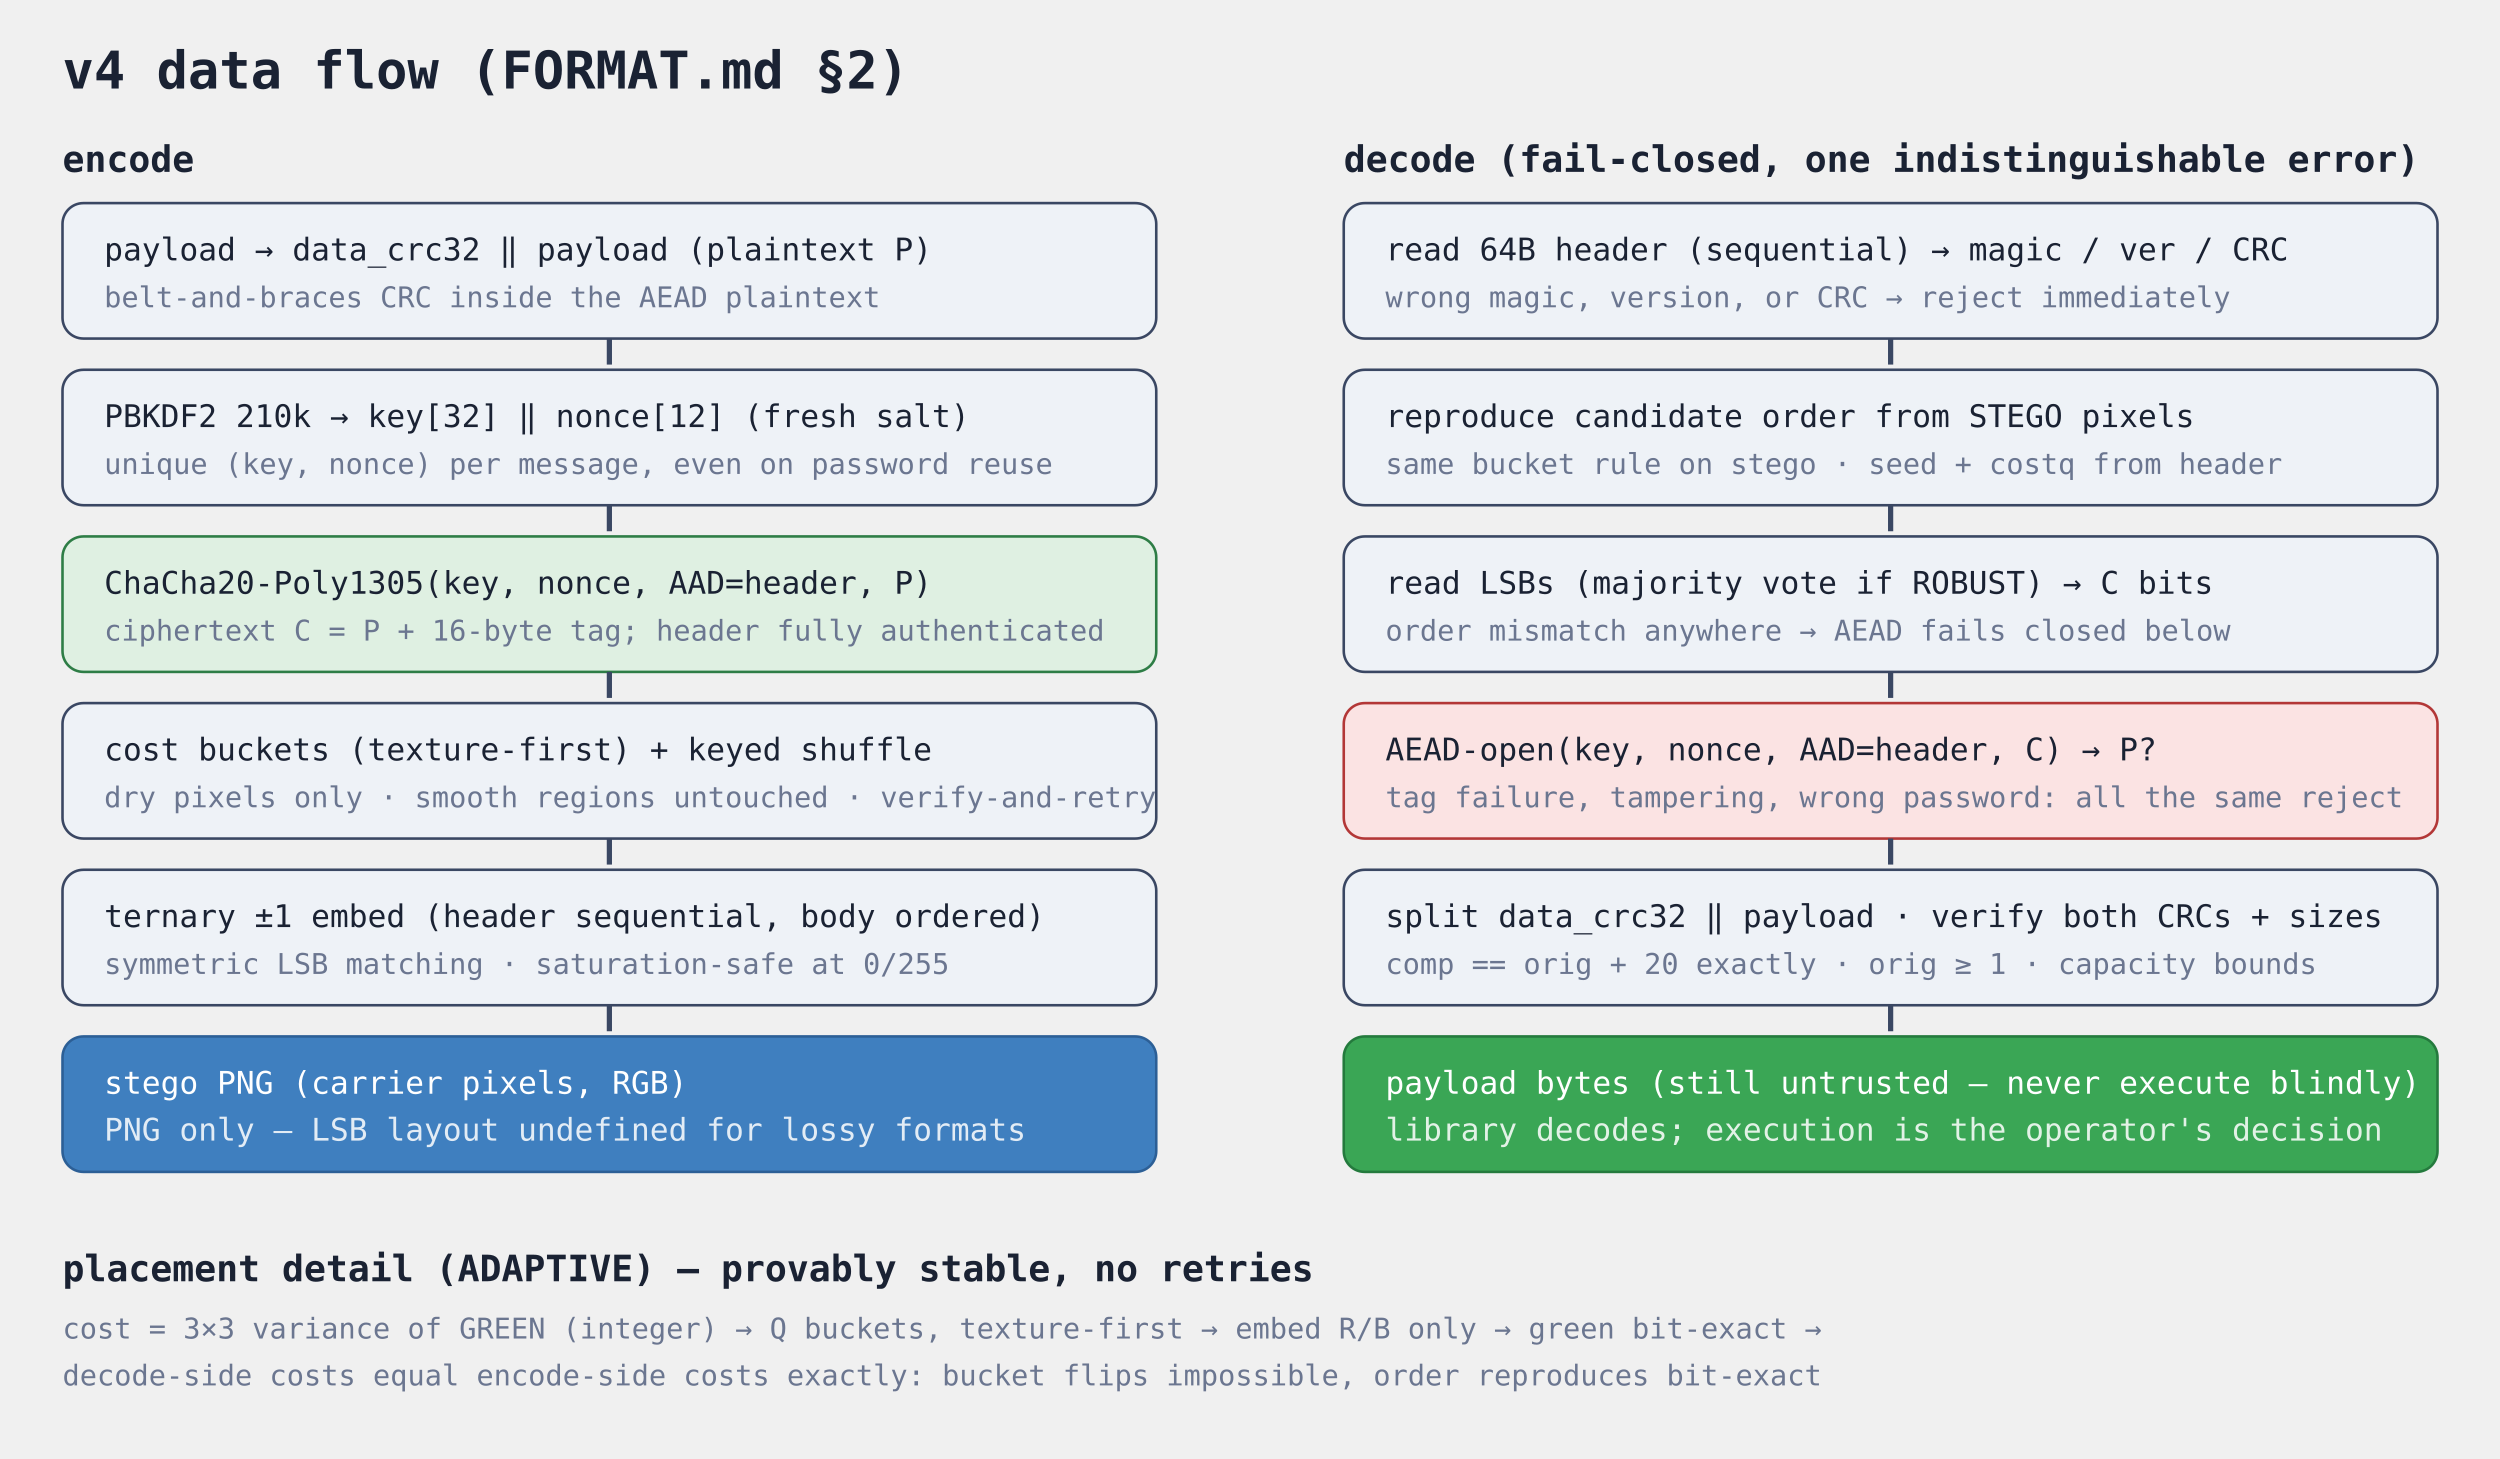
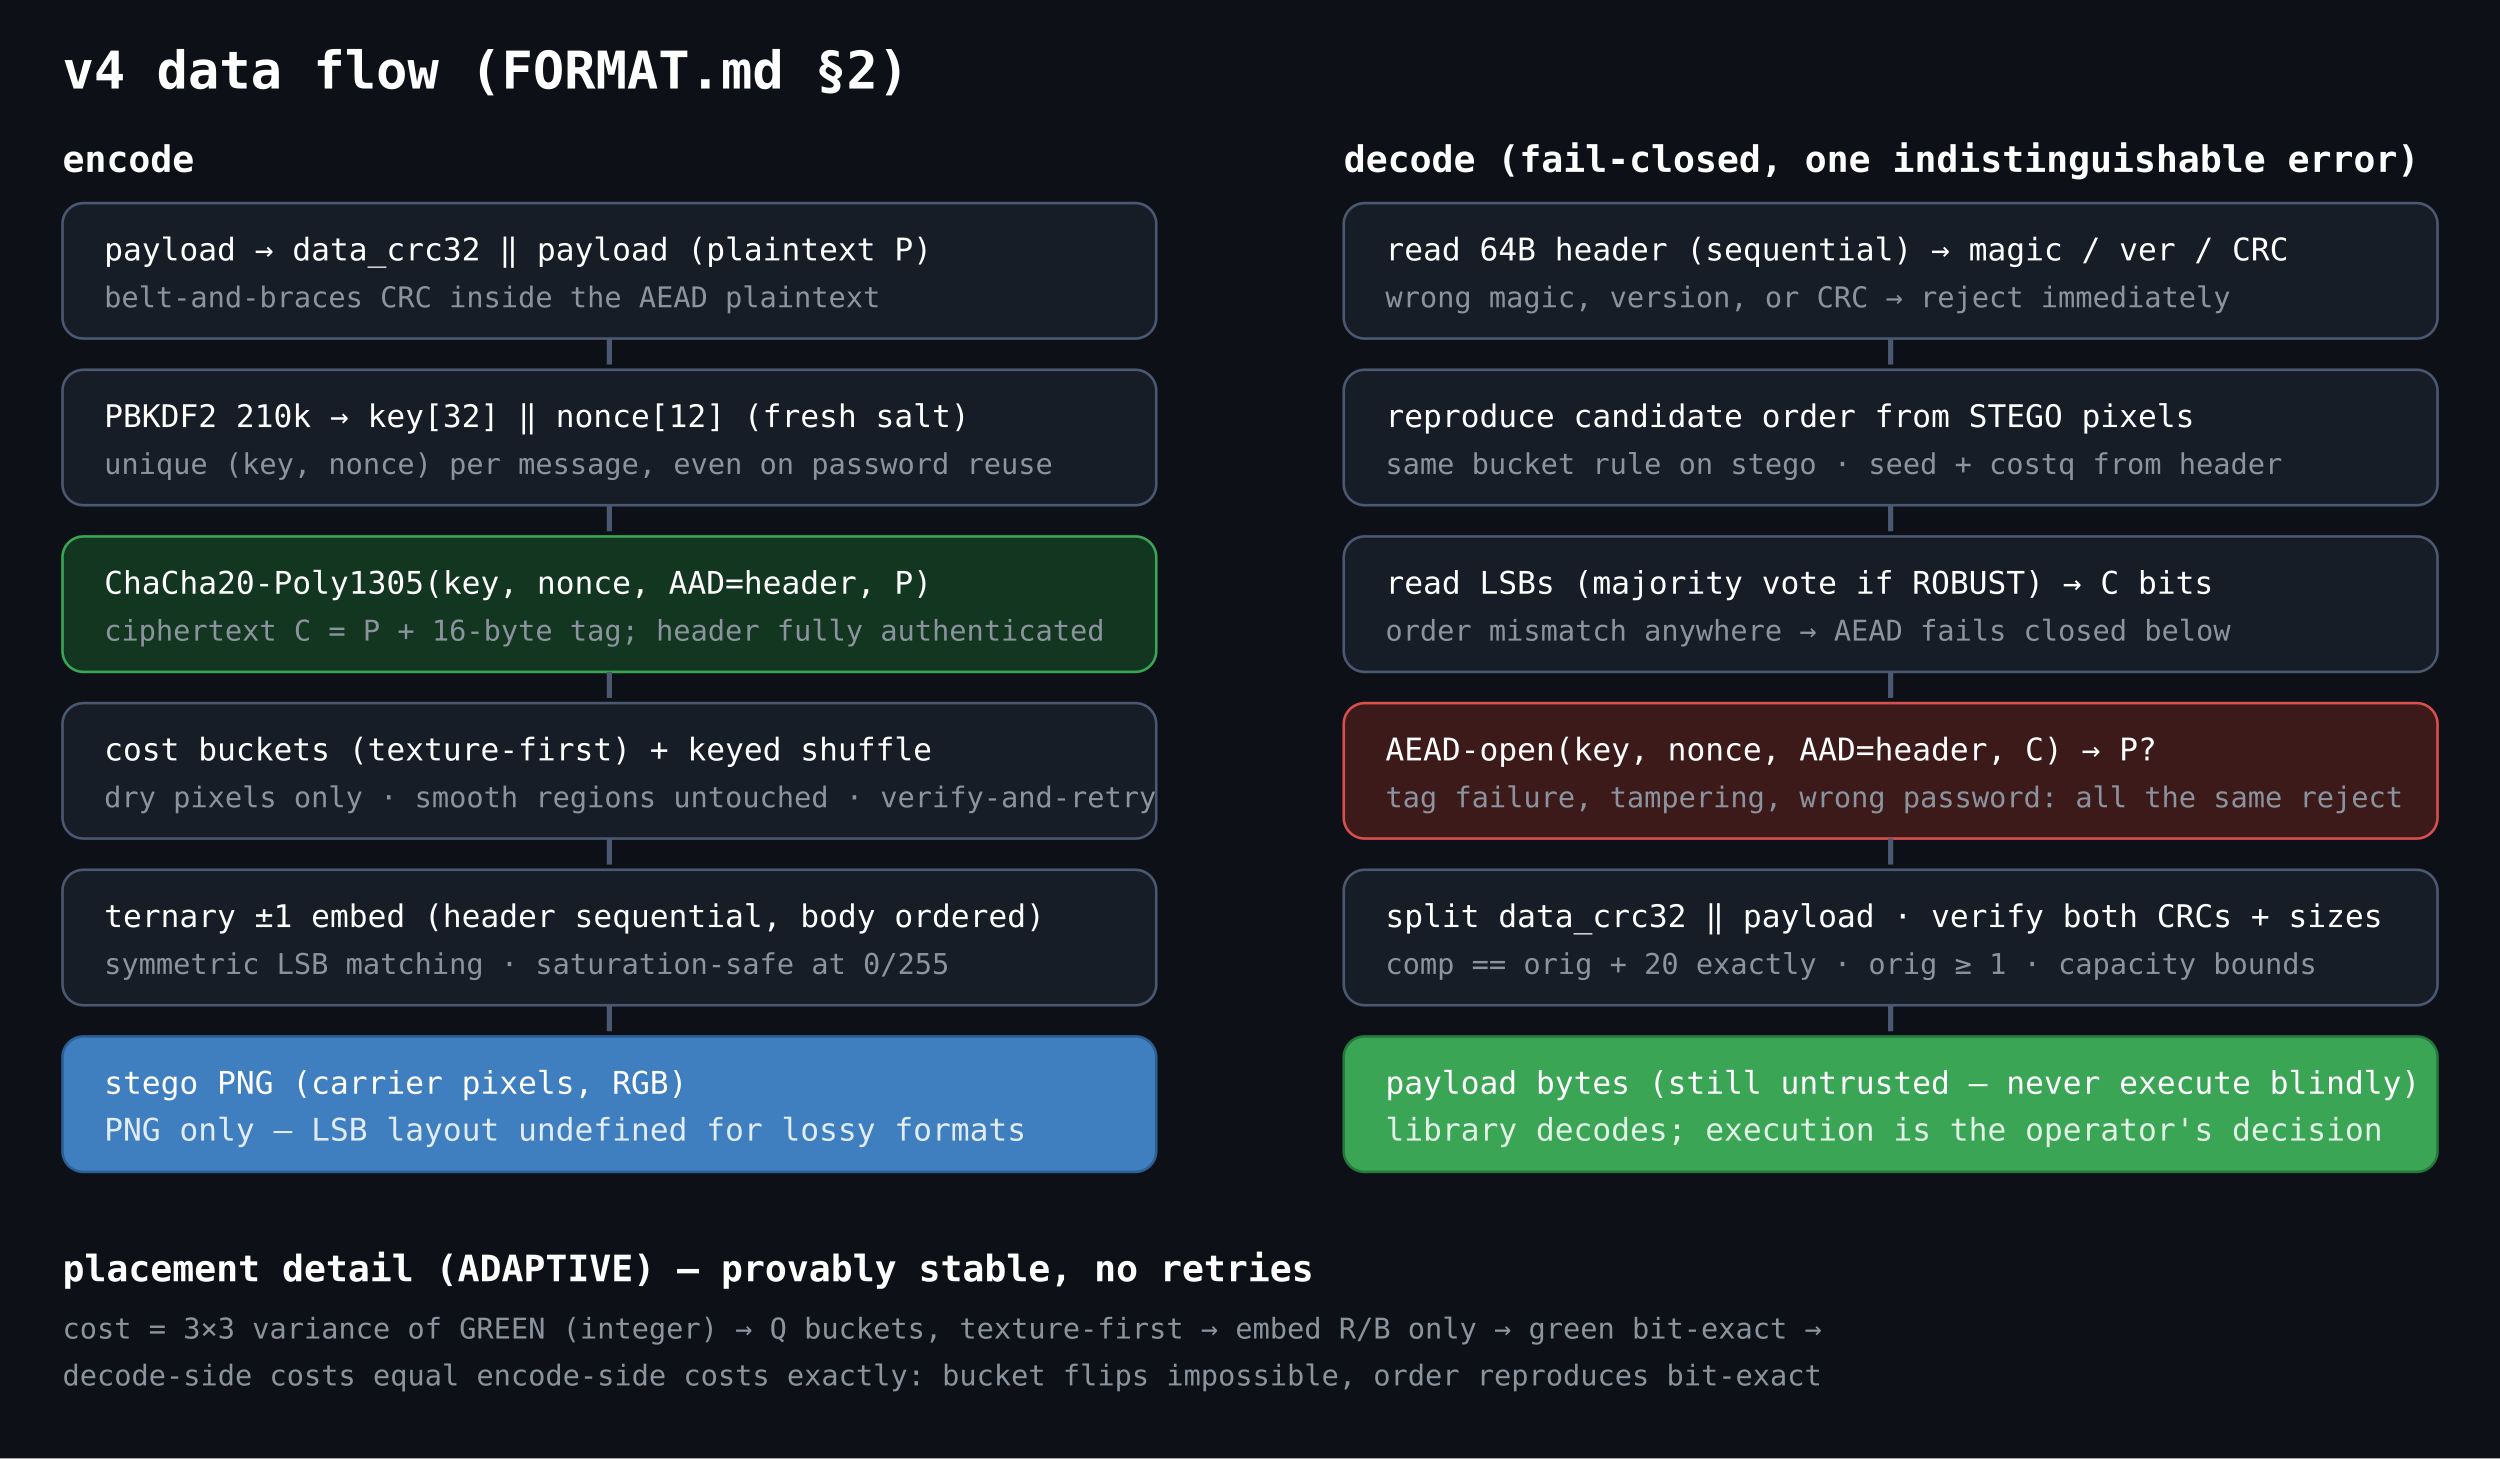
<svg xmlns="http://www.w3.org/2000/svg" width="960" height="560" viewBox="0 0 960 560" font-family="ui-monospace, Consolas, monospace">
+   <rect x="0" y="0" width="960" height="560" fill="#0d1117" />
  <style>
-     .t { font-size: 20px; font-weight: bold; fill: #1a2233; }
-     .s { font-size: 14px; font-weight: bold; fill: #1a2233; }
-     .b { font-size: 12px; fill: #1a2233; }
+     .t { font-size: 20px; font-weight: bold; fill: #ffffff; }
+     .s { font-size: 14px; font-weight: bold; fill: #ffffff; }
+     .b { font-size: 12px; fill: #ffffff; }
    .w { font-size: 12px; fill: #ffffff; }
-     .n { font-size: 11px; fill: #6b7690; }
+     .n { font-size: 11px; fill: #8b949e; }
    .box { rx: 8; }
  </style>
  <text x="24" y="34" class="t">v4 data flow (FORMAT.md §2)</text>
  <text x="24" y="66" class="s">encode</text>
  <g>
-     <rect x="24" y="78" width="420" height="52" class="box" fill="#eef2f7" stroke="#3a4763" />
+     <rect x="24" y="78" width="420" height="52" class="box" fill="#161d27" stroke="#4b5871" />
    <text x="40" y="100" class="b">payload → data_crc32 ‖ payload (plaintext P)</text>
    <text x="40" y="118" class="n">belt-and-braces CRC inside the AEAD plaintext</text>
-     <rect x="24" y="142" width="420" height="52" class="box" fill="#eef2f7" stroke="#3a4763" />
+     <rect x="24" y="142" width="420" height="52" class="box" fill="#161d27" stroke="#4b5871" />
    <text x="40" y="164" class="b">PBKDF2 210k → key[32] ‖ nonce[12]  (fresh salt)</text>
    <text x="40" y="182" class="n">unique (key, nonce) per message, even on password reuse</text>
-     <rect x="24" y="206" width="420" height="52" class="box" fill="#dff0e2" stroke="#2e7d46" />
+     <rect x="24" y="206" width="420" height="52" class="box" fill="#12361f" stroke="#3aa655" />
    <text x="40" y="228" class="b">ChaCha20-Poly1305(key, nonce, AAD=header, P)</text>
    <text x="40" y="246" class="n">ciphertext C = P + 16-byte tag; header fully authenticated</text>
-     <rect x="24" y="270" width="420" height="52" class="box" fill="#eef2f7" stroke="#3a4763" />
+     <rect x="24" y="270" width="420" height="52" class="box" fill="#161d27" stroke="#4b5871" />
    <text x="40" y="292" class="b">cost buckets (texture-first) + keyed shuffle</text>
    <text x="40" y="310" class="n">dry pixels only · smooth regions untouched · verify-and-retry</text>
-     <rect x="24" y="334" width="420" height="52" class="box" fill="#eef2f7" stroke="#3a4763" />
+     <rect x="24" y="334" width="420" height="52" class="box" fill="#161d27" stroke="#4b5871" />
    <text x="40" y="356" class="b">ternary ±1 embed (header sequential, body ordered)</text>
    <text x="40" y="374" class="n">symmetric LSB matching · saturation-safe at 0/255</text>
    <rect x="24" y="398" width="420" height="52" class="box" fill="#3f7fbf" stroke="#2c5f96" />
    <text x="40" y="420" class="w">stego PNG (carrier pixels, RGB)</text>
    <text x="40" y="438" class="w" opacity="0.85">PNG only — LSB layout undefined for lossy formats</text>
  </g>
-   <g stroke="#3a4763" stroke-width="2" marker-end="none">
+   <g stroke="#4b5871" stroke-width="2" marker-end="none">
    <line x1="234" y1="130" x2="234" y2="140" />
    <line x1="234" y1="194" x2="234" y2="204" />
    <line x1="234" y1="258" x2="234" y2="268" />
    <line x1="234" y1="322" x2="234" y2="332" />
    <line x1="234" y1="386" x2="234" y2="396" />
  </g>
  <text x="516" y="66" class="s">decode (fail-closed, one indistinguishable error)</text>
  <g>
-     <rect x="516" y="78" width="420" height="52" class="box" fill="#eef2f7" stroke="#3a4763" />
+     <rect x="516" y="78" width="420" height="52" class="box" fill="#161d27" stroke="#4b5871" />
    <text x="532" y="100" class="b">read 64B header (sequential) → magic / ver / CRC</text>
    <text x="532" y="118" class="n">wrong magic, version, or CRC → reject immediately</text>
-     <rect x="516" y="142" width="420" height="52" class="box" fill="#eef2f7" stroke="#3a4763" />
+     <rect x="516" y="142" width="420" height="52" class="box" fill="#161d27" stroke="#4b5871" />
    <text x="532" y="164" class="b">reproduce candidate order from STEGO pixels</text>
    <text x="532" y="182" class="n">same bucket rule on stego · seed + costq from header</text>
-     <rect x="516" y="206" width="420" height="52" class="box" fill="#eef2f7" stroke="#3a4763" />
+     <rect x="516" y="206" width="420" height="52" class="box" fill="#161d27" stroke="#4b5871" />
    <text x="532" y="228" class="b">read LSBs (majority vote if ROBUST) → C bits</text>
    <text x="532" y="246" class="n">order mismatch anywhere → AEAD fails closed below</text>
-     <rect x="516" y="270" width="420" height="52" class="box" fill="#fbe3e3" stroke="#b33737" />
+     <rect x="516" y="270" width="420" height="52" class="box" fill="#3d1a1a" stroke="#d94f4f" />
    <text x="532" y="292" class="b">AEAD-open(key, nonce, AAD=header, C) → P?</text>
    <text x="532" y="310" class="n">tag failure, tampering, wrong password: all the same reject</text>
-     <rect x="516" y="334" width="420" height="52" class="box" fill="#eef2f7" stroke="#3a4763" />
+     <rect x="516" y="334" width="420" height="52" class="box" fill="#161d27" stroke="#4b5871" />
    <text x="532" y="356" class="b">split data_crc32 ‖ payload · verify both CRCs + sizes</text>
    <text x="532" y="374" class="n">comp == orig + 20 exactly · orig ≥ 1 · capacity bounds</text>
    <rect x="516" y="398" width="420" height="52" class="box" fill="#3aa655" stroke="#247a3d" />
    <text x="532" y="420" class="w">payload bytes (still untrusted — never execute blindly)</text>
    <text x="532" y="438" class="w" opacity="0.85">library decodes; execution is the operator's decision</text>
  </g>
-   <g stroke="#3a4763" stroke-width="2">
+   <g stroke="#4b5871" stroke-width="2">
    <line x1="726" y1="130" x2="726" y2="140" />
    <line x1="726" y1="194" x2="726" y2="204" />
    <line x1="726" y1="258" x2="726" y2="268" />
    <line x1="726" y1="322" x2="726" y2="332" />
    <line x1="726" y1="386" x2="726" y2="396" />
  </g>
  <text x="24" y="492" class="s">placement detail (ADAPTIVE) — provably stable, no retries</text>
  <text x="24" y="514" class="n">cost = 3×3 variance of GREEN (integer) → Q buckets, texture-first → embed R/B only → green bit-exact →</text>
  <text x="24" y="532" class="n">decode-side costs equal encode-side costs exactly: bucket flips impossible, order reproduces bit-exact</text>
</svg>
